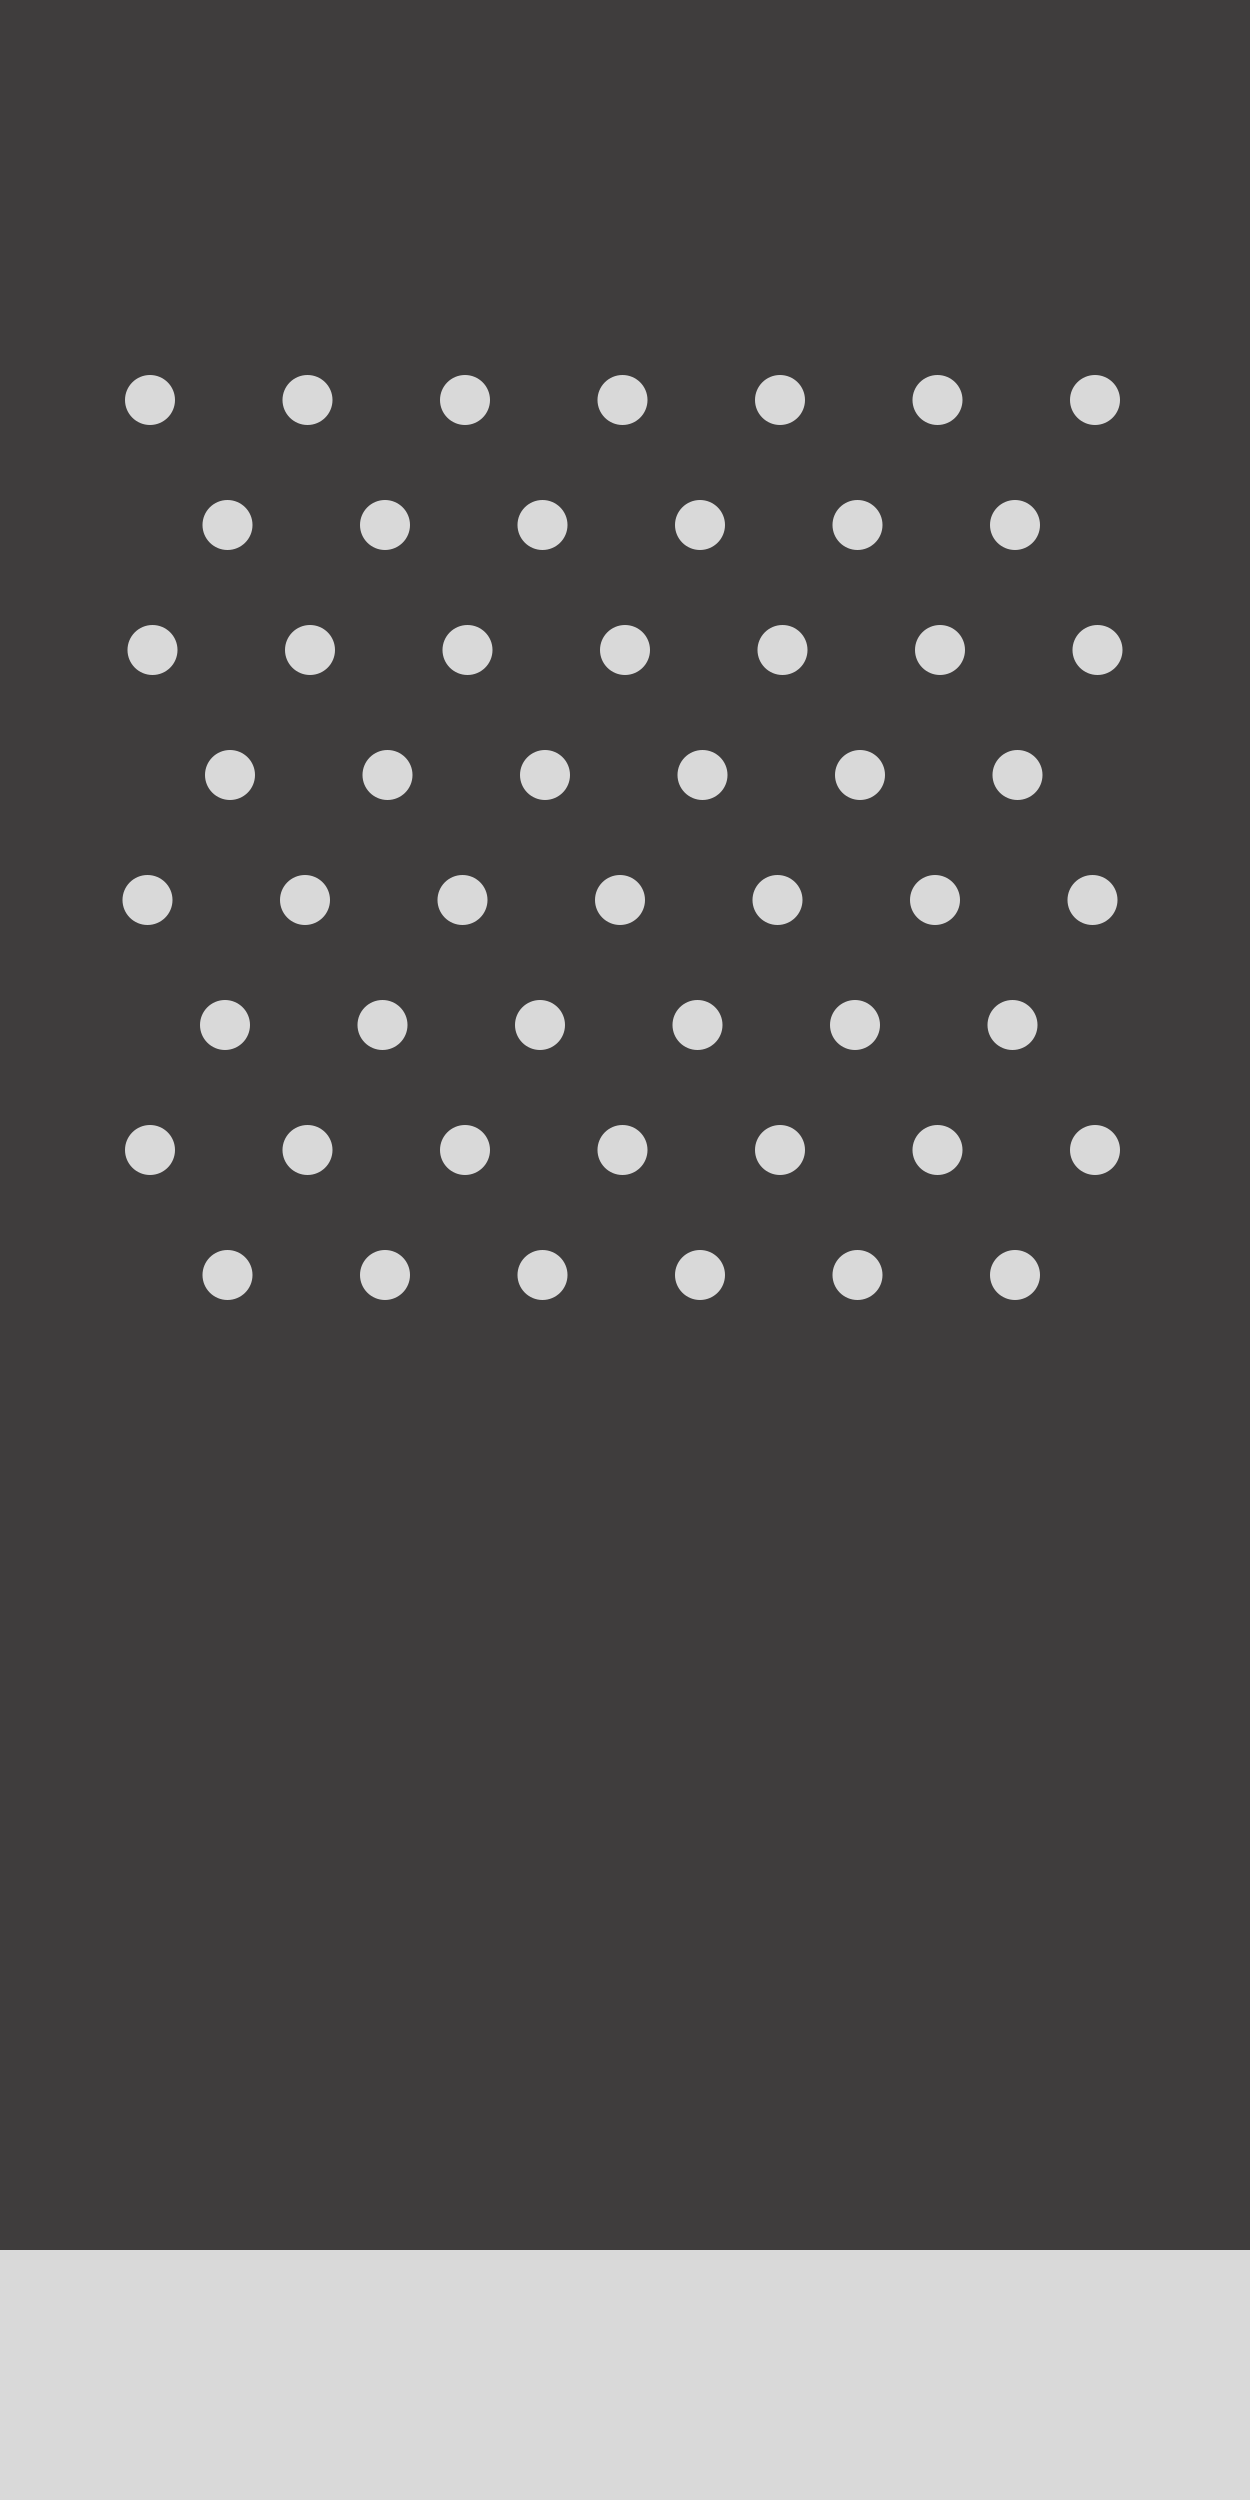
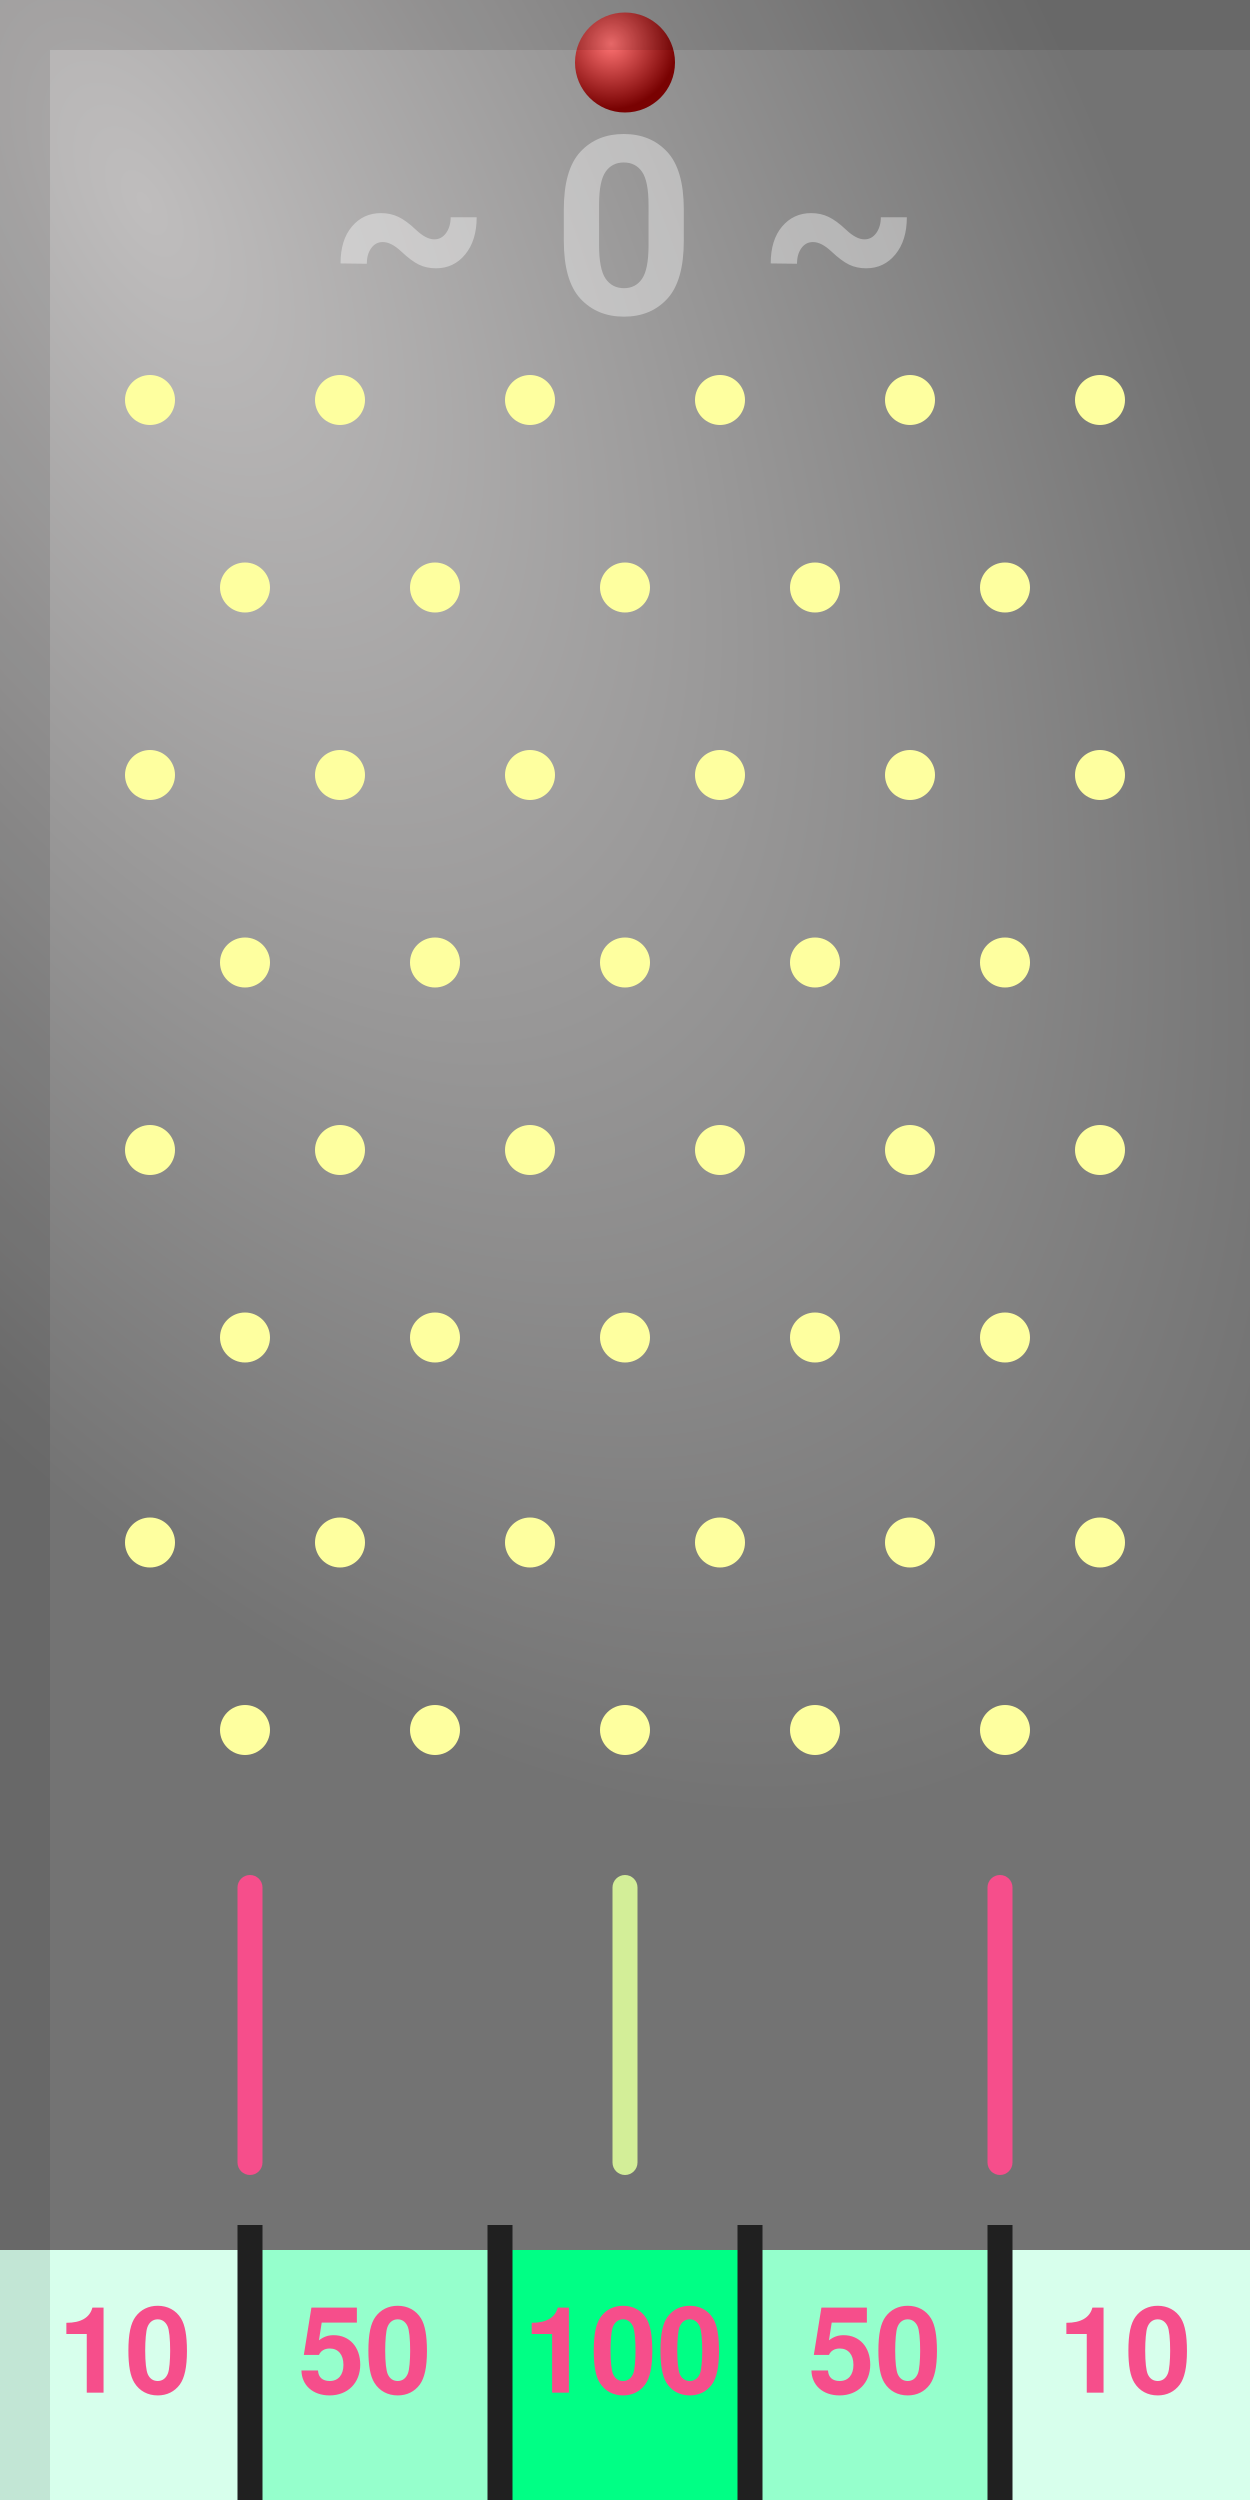
<svg xmlns="http://www.w3.org/2000/svg" width="500" height="1000" viewBox="0 0 500 1000" fill="none">
-   <g id="Plinko">
-     <rect width="500" height="1000" fill="#3F3D3D" />
+   <g id="Plinko" clip-path="url(#clip0_86_6)">
+     <path id="background" d="M500 0H3.8147e-06V1000H500V0Z" fill="url(#paint0_radial_86_6)" />
    <g id="pegs">
-       <circle id="peg" cx="123" cy="160" r="10" fill="#D9D9D9" />
-       <circle id="peg_2" cx="122" cy="360" r="10" fill="#D9D9D9" />
-       <circle id="peg_3" cx="186" cy="160" r="10" fill="#D9D9D9" />
-       <circle id="peg_4" cx="185" cy="360" r="10" fill="#D9D9D9" />
-       <circle id="peg_5" cx="249" cy="160" r="10" fill="#D9D9D9" />
-       <circle id="peg_6" cx="248" cy="360" r="10" fill="#D9D9D9" />
-       <circle id="peg_7" cx="312" cy="160" r="10" fill="#D9D9D9" />
-       <circle id="peg_8" cx="311" cy="360" r="10" fill="#D9D9D9" />
-       <circle id="peg_9" cx="375" cy="160" r="10" fill="#D9D9D9" />
-       <circle id="peg_10" cx="374" cy="360" r="10" fill="#D9D9D9" />
-       <circle id="peg_11" cx="60" cy="160" r="10" fill="#D9D9D9" />
-       <circle id="peg_12" cx="59" cy="360" r="10" fill="#D9D9D9" />
-       <circle id="peg_13" cx="438" cy="160" r="10" fill="#D9D9D9" />
-       <circle id="peg_14" cx="437" cy="360" r="10" fill="#D9D9D9" />
-       <circle id="peg_15" cx="154" cy="210" r="10" fill="#D9D9D9" />
-       <circle id="peg_16" cx="153" cy="410" r="10" fill="#D9D9D9" />
-       <circle id="peg_17" cx="217" cy="210" r="10" fill="#D9D9D9" />
-       <circle id="peg_18" cx="216" cy="410" r="10" fill="#D9D9D9" />
-       <circle id="peg_19" cx="280" cy="210" r="10" fill="#D9D9D9" />
-       <circle id="peg_20" cx="279" cy="410" r="10" fill="#D9D9D9" />
-       <circle id="peg_21" cx="343" cy="210" r="10" fill="#D9D9D9" />
-       <circle id="peg_22" cx="342" cy="410" r="10" fill="#D9D9D9" />
-       <circle id="peg_23" cx="406" cy="210" r="10" fill="#D9D9D9" />
-       <circle id="peg_24" cx="405" cy="410" r="10" fill="#D9D9D9" />
-       <circle id="peg_25" cx="91" cy="210" r="10" fill="#D9D9D9" />
-       <circle id="peg_26" cx="90" cy="410" r="10" fill="#D9D9D9" />
-       <circle id="peg_27" cx="124" cy="260" r="10" fill="#D9D9D9" />
-       <circle id="peg_28" cx="123" cy="460" r="10" fill="#D9D9D9" />
-       <circle id="peg_29" cx="187" cy="260" r="10" fill="#D9D9D9" />
-       <circle id="peg_30" cx="186" cy="460" r="10" fill="#D9D9D9" />
-       <circle id="peg_31" cx="250" cy="260" r="10" fill="#D9D9D9" />
-       <circle id="peg_32" cx="249" cy="460" r="10" fill="#D9D9D9" />
-       <circle id="peg_33" cx="313" cy="260" r="10" fill="#D9D9D9" />
-       <circle id="peg_34" cx="312" cy="460" r="10" fill="#D9D9D9" />
-       <circle id="peg_35" cx="376" cy="260" r="10" fill="#D9D9D9" />
-       <circle id="peg_36" cx="375" cy="460" r="10" fill="#D9D9D9" />
-       <circle id="peg_37" cx="61" cy="260" r="10" fill="#D9D9D9" />
-       <circle id="peg_38" cx="60" cy="460" r="10" fill="#D9D9D9" />
-       <circle id="peg_39" cx="439" cy="260" r="10" fill="#D9D9D9" />
-       <circle id="peg_40" cx="438" cy="460" r="10" fill="#D9D9D9" />
-       <circle id="peg_41" cx="155" cy="310" r="10" fill="#D9D9D9" />
-       <circle id="peg_42" cx="154" cy="510" r="10" fill="#D9D9D9" />
-       <circle id="peg_43" cx="218" cy="310" r="10" fill="#D9D9D9" />
-       <circle id="peg_44" cx="217" cy="510" r="10" fill="#D9D9D9" />
-       <circle id="peg_45" cx="281" cy="310" r="10" fill="#D9D9D9" />
-       <circle id="peg_46" cx="280" cy="510" r="10" fill="#D9D9D9" />
-       <circle id="peg_47" cx="344" cy="310" r="10" fill="#D9D9D9" />
-       <circle id="peg_48" cx="343" cy="510" r="10" fill="#D9D9D9" />
-       <circle id="peg_49" cx="407" cy="310" r="10" fill="#D9D9D9" />
-       <circle id="peg_50" cx="406" cy="510" r="10" fill="#D9D9D9" />
-       <circle id="peg_51" cx="92" cy="310" r="10" fill="#D9D9D9" />
-       <circle id="peg_52" cx="91" cy="510" r="10" fill="#D9D9D9" />
+       <path id="peg" d="M60 170C65.523 170 70 165.523 70 160C70 154.477 65.523 150 60 150C54.477 150 50 154.477 50 160C50 165.523 54.477 170 60 170Z" fill="#FEFF9F" />
+       <path id="peg_2" d="M136 170C141.523 170 146 165.523 146 160C146 154.477 141.523 150 136 150C130.477 150 126 154.477 126 160C126 165.523 130.477 170 136 170Z" fill="#FEFF9F" />
+       <path id="peg_3" d="M212 170C217.523 170 222 165.523 222 160C222 154.477 217.523 150 212 150C206.477 150 202 154.477 202 160C202 165.523 206.477 170 212 170Z" fill="#FEFF9F" />
+       <path id="peg_4" d="M288 170C293.523 170 298 165.523 298 160C298 154.477 293.523 150 288 150C282.477 150 278 154.477 278 160C278 165.523 282.477 170 288 170Z" fill="#FEFF9F" />
+       <path id="peg_5" d="M364 170C369.523 170 374 165.523 374 160C374 154.477 369.523 150 364 150C358.477 150 354 154.477 354 160C354 165.523 358.477 170 364 170Z" fill="#FEFF9F" />
+       <path id="peg_6" d="M440 170C445.523 170 450 165.523 450 160C450 154.477 445.523 150 440 150C434.477 150 430 154.477 430 160C430 165.523 434.477 170 440 170Z" fill="#FEFF9F" />
+       <path id="peg_7" d="M98 245C103.523 245 108 240.523 108 235C108 229.477 103.523 225 98 225C92.477 225 88 229.477 88 235C88 240.523 92.477 245 98 245Z" fill="#FEFF9F" />
+       <path id="peg_8" d="M174 245C179.523 245 184 240.523 184 235C184 229.477 179.523 225 174 225C168.477 225 164 229.477 164 235C164 240.523 168.477 245 174 245Z" fill="#FEFF9F" />
+       <path id="peg_9" d="M250 245C255.523 245 260 240.523 260 235C260 229.477 255.523 225 250 225C244.477 225 240 229.477 240 235C240 240.523 244.477 245 250 245Z" fill="#FEFF9F" />
+       <path id="peg_10" d="M326 245C331.523 245 336 240.523 336 235C336 229.477 331.523 225 326 225C320.477 225 316 229.477 316 235C316 240.523 320.477 245 326 245Z" fill="#FEFF9F" />
+       <path id="peg_11" d="M402 245C407.523 245 412 240.523 412 235C412 229.477 407.523 225 402 225C396.477 225 392 229.477 392 235C392 240.523 396.477 245 402 245Z" fill="#FEFF9F" />
+       <path id="peg_12" d="M60 320C65.523 320 70 315.523 70 310C70 304.477 65.523 300 60 300C54.477 300 50 304.477 50 310C50 315.523 54.477 320 60 320Z" fill="#FEFF9F" />
+       <path id="peg_13" d="M136 320C141.523 320 146 315.523 146 310C146 304.477 141.523 300 136 300C130.477 300 126 304.477 126 310C126 315.523 130.477 320 136 320Z" fill="#FEFF9F" />
+       <path id="peg_14" d="M212 320C217.523 320 222 315.523 222 310C222 304.477 217.523 300 212 300C206.477 300 202 304.477 202 310C202 315.523 206.477 320 212 320Z" fill="#FEFF9F" />
+       <path id="peg_15" d="M288 320C293.523 320 298 315.523 298 310C298 304.477 293.523 300 288 300C282.477 300 278 304.477 278 310C278 315.523 282.477 320 288 320Z" fill="#FEFF9F" />
+       <path id="peg_16" d="M364 320C369.523 320 374 315.523 374 310C374 304.477 369.523 300 364 300C358.477 300 354 304.477 354 310C354 315.523 358.477 320 364 320Z" fill="#FEFF9F" />
+       <path id="peg_17" d="M440 320C445.523 320 450 315.523 450 310C450 304.477 445.523 300 440 300C434.477 300 430 304.477 430 310C430 315.523 434.477 320 440 320Z" fill="#FEFF9F" />
+       <path id="peg_18" d="M98 395C103.523 395 108 390.523 108 385C108 379.477 103.523 375 98 375C92.477 375 88 379.477 88 385C88 390.523 92.477 395 98 395Z" fill="#FEFF9F" />
+       <path id="peg_19" d="M174 395C179.523 395 184 390.523 184 385C184 379.477 179.523 375 174 375C168.477 375 164 379.477 164 385C164 390.523 168.477 395 174 395Z" fill="#FEFF9F" />
+       <path id="peg_20" d="M250 395C255.523 395 260 390.523 260 385C260 379.477 255.523 375 250 375C244.477 375 240 379.477 240 385C240 390.523 244.477 395 250 395Z" fill="#FEFF9F" />
+       <path id="peg_21" d="M326 395C331.523 395 336 390.523 336 385C336 379.477 331.523 375 326 375C320.477 375 316 379.477 316 385C316 390.523 320.477 395 326 395Z" fill="#FEFF9F" />
+       <path id="peg_22" d="M402 395C407.523 395 412 390.523 412 385C412 379.477 407.523 375 402 375C396.477 375 392 379.477 392 385C392 390.523 396.477 395 402 395Z" fill="#FEFF9F" />
+       <path id="peg_23" d="M60 470C65.523 470 70 465.523 70 460C70 454.477 65.523 450 60 450C54.477 450 50 454.477 50 460C50 465.523 54.477 470 60 470Z" fill="#FEFF9F" />
+       <path id="peg_24" d="M136 470C141.523 470 146 465.523 146 460C146 454.477 141.523 450 136 450C130.477 450 126 454.477 126 460C126 465.523 130.477 470 136 470Z" fill="#FEFF9F" />
+       <path id="peg_25" d="M212 470C217.523 470 222 465.523 222 460C222 454.477 217.523 450 212 450C206.477 450 202 454.477 202 460C202 465.523 206.477 470 212 470Z" fill="#FEFF9F" />
+       <path id="peg_26" d="M288 470C293.523 470 298 465.523 298 460C298 454.477 293.523 450 288 450C282.477 450 278 454.477 278 460C278 465.523 282.477 470 288 470Z" fill="#FEFF9F" />
+       <path id="peg_27" d="M364 470C369.523 470 374 465.523 374 460C374 454.477 369.523 450 364 450C358.477 450 354 454.477 354 460C354 465.523 358.477 470 364 470Z" fill="#FEFF9F" />
+       <path id="peg_28" d="M440 470C445.523 470 450 465.523 450 460C450 454.477 445.523 450 440 450C434.477 450 430 454.477 430 460C430 465.523 434.477 470 440 470Z" fill="#FEFF9F" />
+       <path id="peg_29" d="M98 545C103.523 545 108 540.523 108 535C108 529.477 103.523 525 98 525C92.477 525 88 529.477 88 535C88 540.523 92.477 545 98 545Z" fill="#FEFF9F" />
+       <path id="peg_30" d="M174 545C179.523 545 184 540.523 184 535C184 529.477 179.523 525 174 525C168.477 525 164 529.477 164 535C164 540.523 168.477 545 174 545Z" fill="#FEFF9F" />
+       <path id="peg_31" d="M250 545C255.523 545 260 540.523 260 535C260 529.477 255.523 525 250 525C244.477 525 240 529.477 240 535C240 540.523 244.477 545 250 545Z" fill="#FEFF9F" />
+       <path id="peg_32" d="M326 545C331.523 545 336 540.523 336 535C336 529.477 331.523 525 326 525C320.477 525 316 529.477 316 535C316 540.523 320.477 545 326 545Z" fill="#FEFF9F" />
+       <path id="peg_33" d="M402 545C407.523 545 412 540.523 412 535C412 529.477 407.523 525 402 525C396.477 525 392 529.477 392 535C392 540.523 396.477 545 402 545Z" fill="#FEFF9F" />
+       <path id="peg_34" d="M60 627C65.523 627 70 622.523 70 617C70 611.477 65.523 607 60 607C54.477 607 50 611.477 50 617C50 622.523 54.477 627 60 627Z" fill="#FEFF9F" />
+       <path id="peg_35" d="M136 627C141.523 627 146 622.523 146 617C146 611.477 141.523 607 136 607C130.477 607 126 611.477 126 617C126 622.523 130.477 627 136 627Z" fill="#FEFF9F" />
+       <path id="peg_36" d="M212 627C217.523 627 222 622.523 222 617C222 611.477 217.523 607 212 607C206.477 607 202 611.477 202 617C202 622.523 206.477 627 212 627Z" fill="#FEFF9F" />
+       <path id="peg_37" d="M288 627C293.523 627 298 622.523 298 617C298 611.477 293.523 607 288 607C282.477 607 278 611.477 278 617C278 622.523 282.477 627 288 627Z" fill="#FEFF9F" />
+       <path id="peg_38" d="M364 627C369.523 627 374 622.523 374 617C374 611.477 369.523 607 364 607C358.477 607 354 611.477 354 617C354 622.523 358.477 627 364 627Z" fill="#FEFF9F" />
+       <path id="peg_39" d="M440 627C445.523 627 450 622.523 450 617C450 611.477 445.523 607 440 607C434.477 607 430 611.477 430 617C430 622.523 434.477 627 440 627Z" fill="#FEFF9F" />
+       <path id="peg_40" d="M98 702C103.523 702 108 697.523 108 692C108 686.477 103.523 682 98 682C92.477 682 88 686.477 88 692C88 697.523 92.477 702 98 702Z" fill="#FEFF9F" />
+       <path id="peg_41" d="M174 702C179.523 702 184 697.523 184 692C184 686.477 179.523 682 174 682C168.477 682 164 686.477 164 692C164 697.523 168.477 702 174 702Z" fill="#FEFF9F" />
+       <path id="peg_42" d="M250 702C255.523 702 260 697.523 260 692C260 686.477 255.523 682 250 682C244.477 682 240 686.477 240 692C240 697.523 244.477 702 250 702Z" fill="#FEFF9F" />
+       <path id="peg_43" d="M326 702C331.523 702 336 697.523 336 692C336 686.477 331.523 682 326 682C320.477 682 316 686.477 316 692C316 697.523 320.477 702 326 702Z" fill="#FEFF9F" />
+       <path id="peg_44" d="M402 702C407.523 702 412 697.523 412 692C412 686.477 407.523 682 402 682C396.477 682 392 686.477 392 692C392 697.523 396.477 702 402 702Z" fill="#FEFF9F" />
    </g>
    <g id="sensors">
-       <rect id="sensor_1" y="900" width="100" height="100" fill="#D9D9D9" />
-       <rect id="sensor_2" x="100" y="900" width="100" height="100" fill="#D9D9D9" />
-       <rect id="sensor_3" x="200" y="900" width="100" height="100" fill="#D9D9D9" />
-       <rect id="sensor_4" x="300" y="900" width="100" height="100" fill="#D9D9D9" />
-       <rect id="sensor_5" x="400" y="900" width="100" height="100" fill="#D9D9D9" />
+       <path id="sensor_1" d="M100 900H3.8147e-06V1000H100V900Z" fill="#D7FFEC" />
+       <path id="sensor_2" d="M200 900H100V1000H200V900Z" fill="#95FFCC" />
+       <path id="sensor_3" d="M300 900H200V1000H300V900Z" fill="#00FF85" />
+       <path id="sensor_4" d="M400 900H300V1000H400V900Z" fill="#95FFCC" />
+       <path id="sensor_5" d="M500 900H400V1000H500V900Z" fill="#D7FFEC" />
    </g>
+     <g id="cupwalls">
+       <path id="cupwall" d="M205 890H195V1000H205V890Z" fill="#202020" />
+       <path id="cupwall_2" d="M305 890H295V1000H305V890Z" fill="#202020" />
+       <path id="cupwall_3" d="M405 890H395V1000H405V890Z" fill="#202020" />
+       <path id="cupwall_4" d="M105 890H95V1000H105V890Z" fill="#202020" />
+     </g>
+     <g id="spinners">
+       <path id="spinner_3" d="M255 755C255 752.239 252.761 750 250 750C247.239 750 245 752.239 245 755V865C245 867.761 247.239 870 250 870C252.761 870 255 867.761 255 865V755Z" fill="#D3EE98" />
+       <path id="spinner_2" d="M405 755C405 752.239 402.761 750 400 750C397.239 750 395 752.239 395 755V865C395 867.761 397.239 870 400 870C402.761 870 405 867.761 405 865V755Z" fill="#F64E8B" />
+       <path id="spinner_1" d="M105 755C105 752.239 102.761 750 100 750C97.239 750 95 752.239 95 755V865C95 867.761 97.239 870 100 870C102.761 870 105 867.761 105 865V755Z" fill="#F64E8B" />
+     </g>
+     <circle id="ballGraphic" cx="250" cy="25" r="20" fill="url(#paint1_radial_86_6)" />
+     <g id="shadows">
+       <path id="shadow" d="M20 0H3.8147e-06V1000H20V0Z" fill="black" fill-opacity="0.1" />
+       <path id="shadow_2" d="M500 0H20V20H500V0Z" fill="black" fill-opacity="0.1" />
+     </g>
+     <g id="points">
+       <text id="10" fill="#F64E8B" xml:space="preserve" style="white-space: pre" font-family="Helvetica" font-size="48" font-weight="bold" letter-spacing="0em">
+         <tspan x="23.281" y="957.059">10</tspan>
+       </text>
+       <text id="10_2" fill="#F64E8B" xml:space="preserve" style="white-space: pre" font-family="Helvetica" font-size="48" font-weight="bold" letter-spacing="0em">
+         <tspan x="423.281" y="957.059">10</tspan>
+       </text>
+       <text id="50" fill="#F64E8B" xml:space="preserve" style="white-space: pre" font-family="Helvetica" font-size="48" font-weight="bold" letter-spacing="0em">
+         <tspan x="119.281" y="957.059">50</tspan>
+       </text>
+       <text id="100" fill="#F64E8B" xml:space="preserve" style="white-space: pre" font-family="Helvetica" font-size="48" font-weight="bold" letter-spacing="0em">
+         <tspan x="209.422" y="957.059">100</tspan>
+       </text>
+       <text id="50_2" fill="#F64E8B" xml:space="preserve" style="white-space: pre" font-family="Helvetica" font-size="48" font-weight="bold" letter-spacing="0em">
+         <tspan x="323.281" y="957.059">50</tspan>
+       </text>
+     </g>
+     <text id="scoreText" opacity="0.38" fill="white" xml:space="preserve" style="white-space: pre" font-family="Roboto" font-size="100" font-weight="bold" letter-spacing="0em">
+       <tspan x="131.043" y="125.68">~ 0 ~ </tspan>
+     </text>
  </g>
+   <defs>
+     <radialGradient id="paint0_radial_86_6" cx="0" cy="0" r="1" gradientUnits="userSpaceOnUse" gradientTransform="translate(57 82.5) rotate(60.4845) scale(712.461 356.231)">
+       <stop stop-color="#BFBDBD" />
+       <stop offset="1" stop-color="#737373" />
+     </radialGradient>
+     <radialGradient id="paint1_radial_86_6" cx="0" cy="0" r="1" gradientUnits="userSpaceOnUse" gradientTransform="translate(244.5 17.5) rotate(45) scale(26.163)">
+       <stop stop-color="#FF7373" />
+       <stop offset="1" stop-color="#790202" />
+     </radialGradient>
+     <clipPath id="clip0_86_6">
+       <rect width="500" height="1000" fill="white" />
+     </clipPath>
+   </defs>
</svg>
